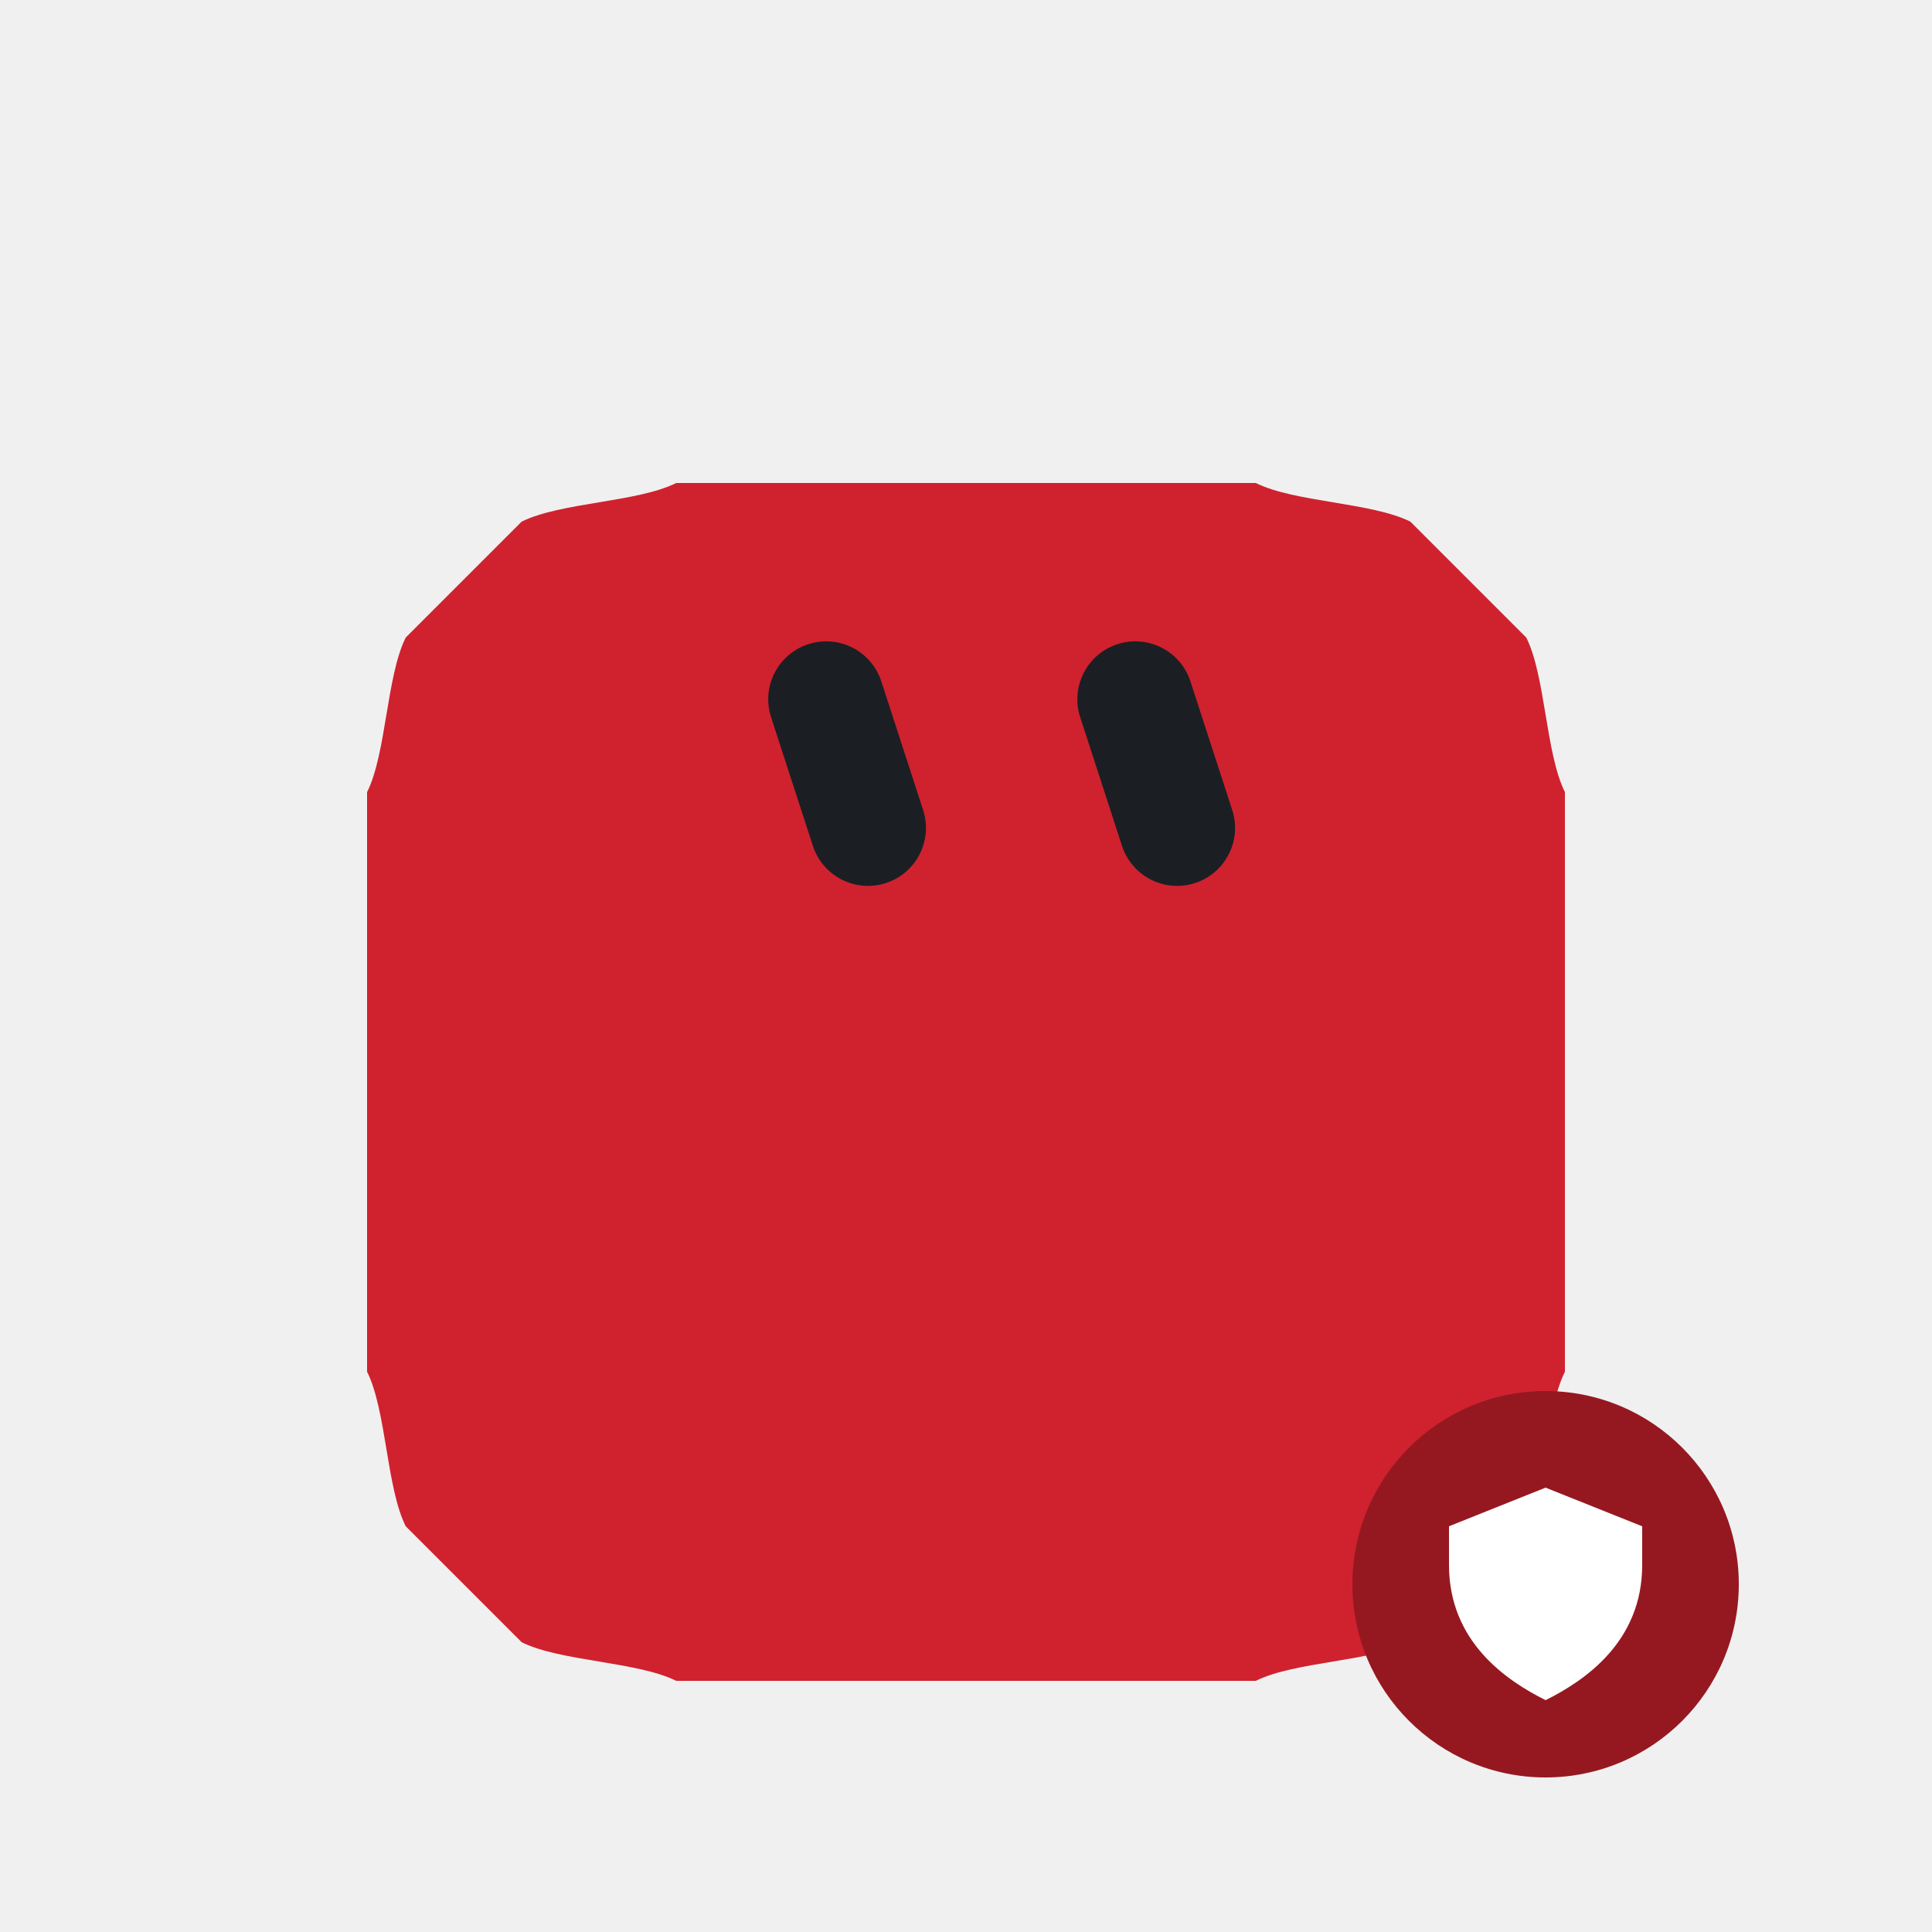
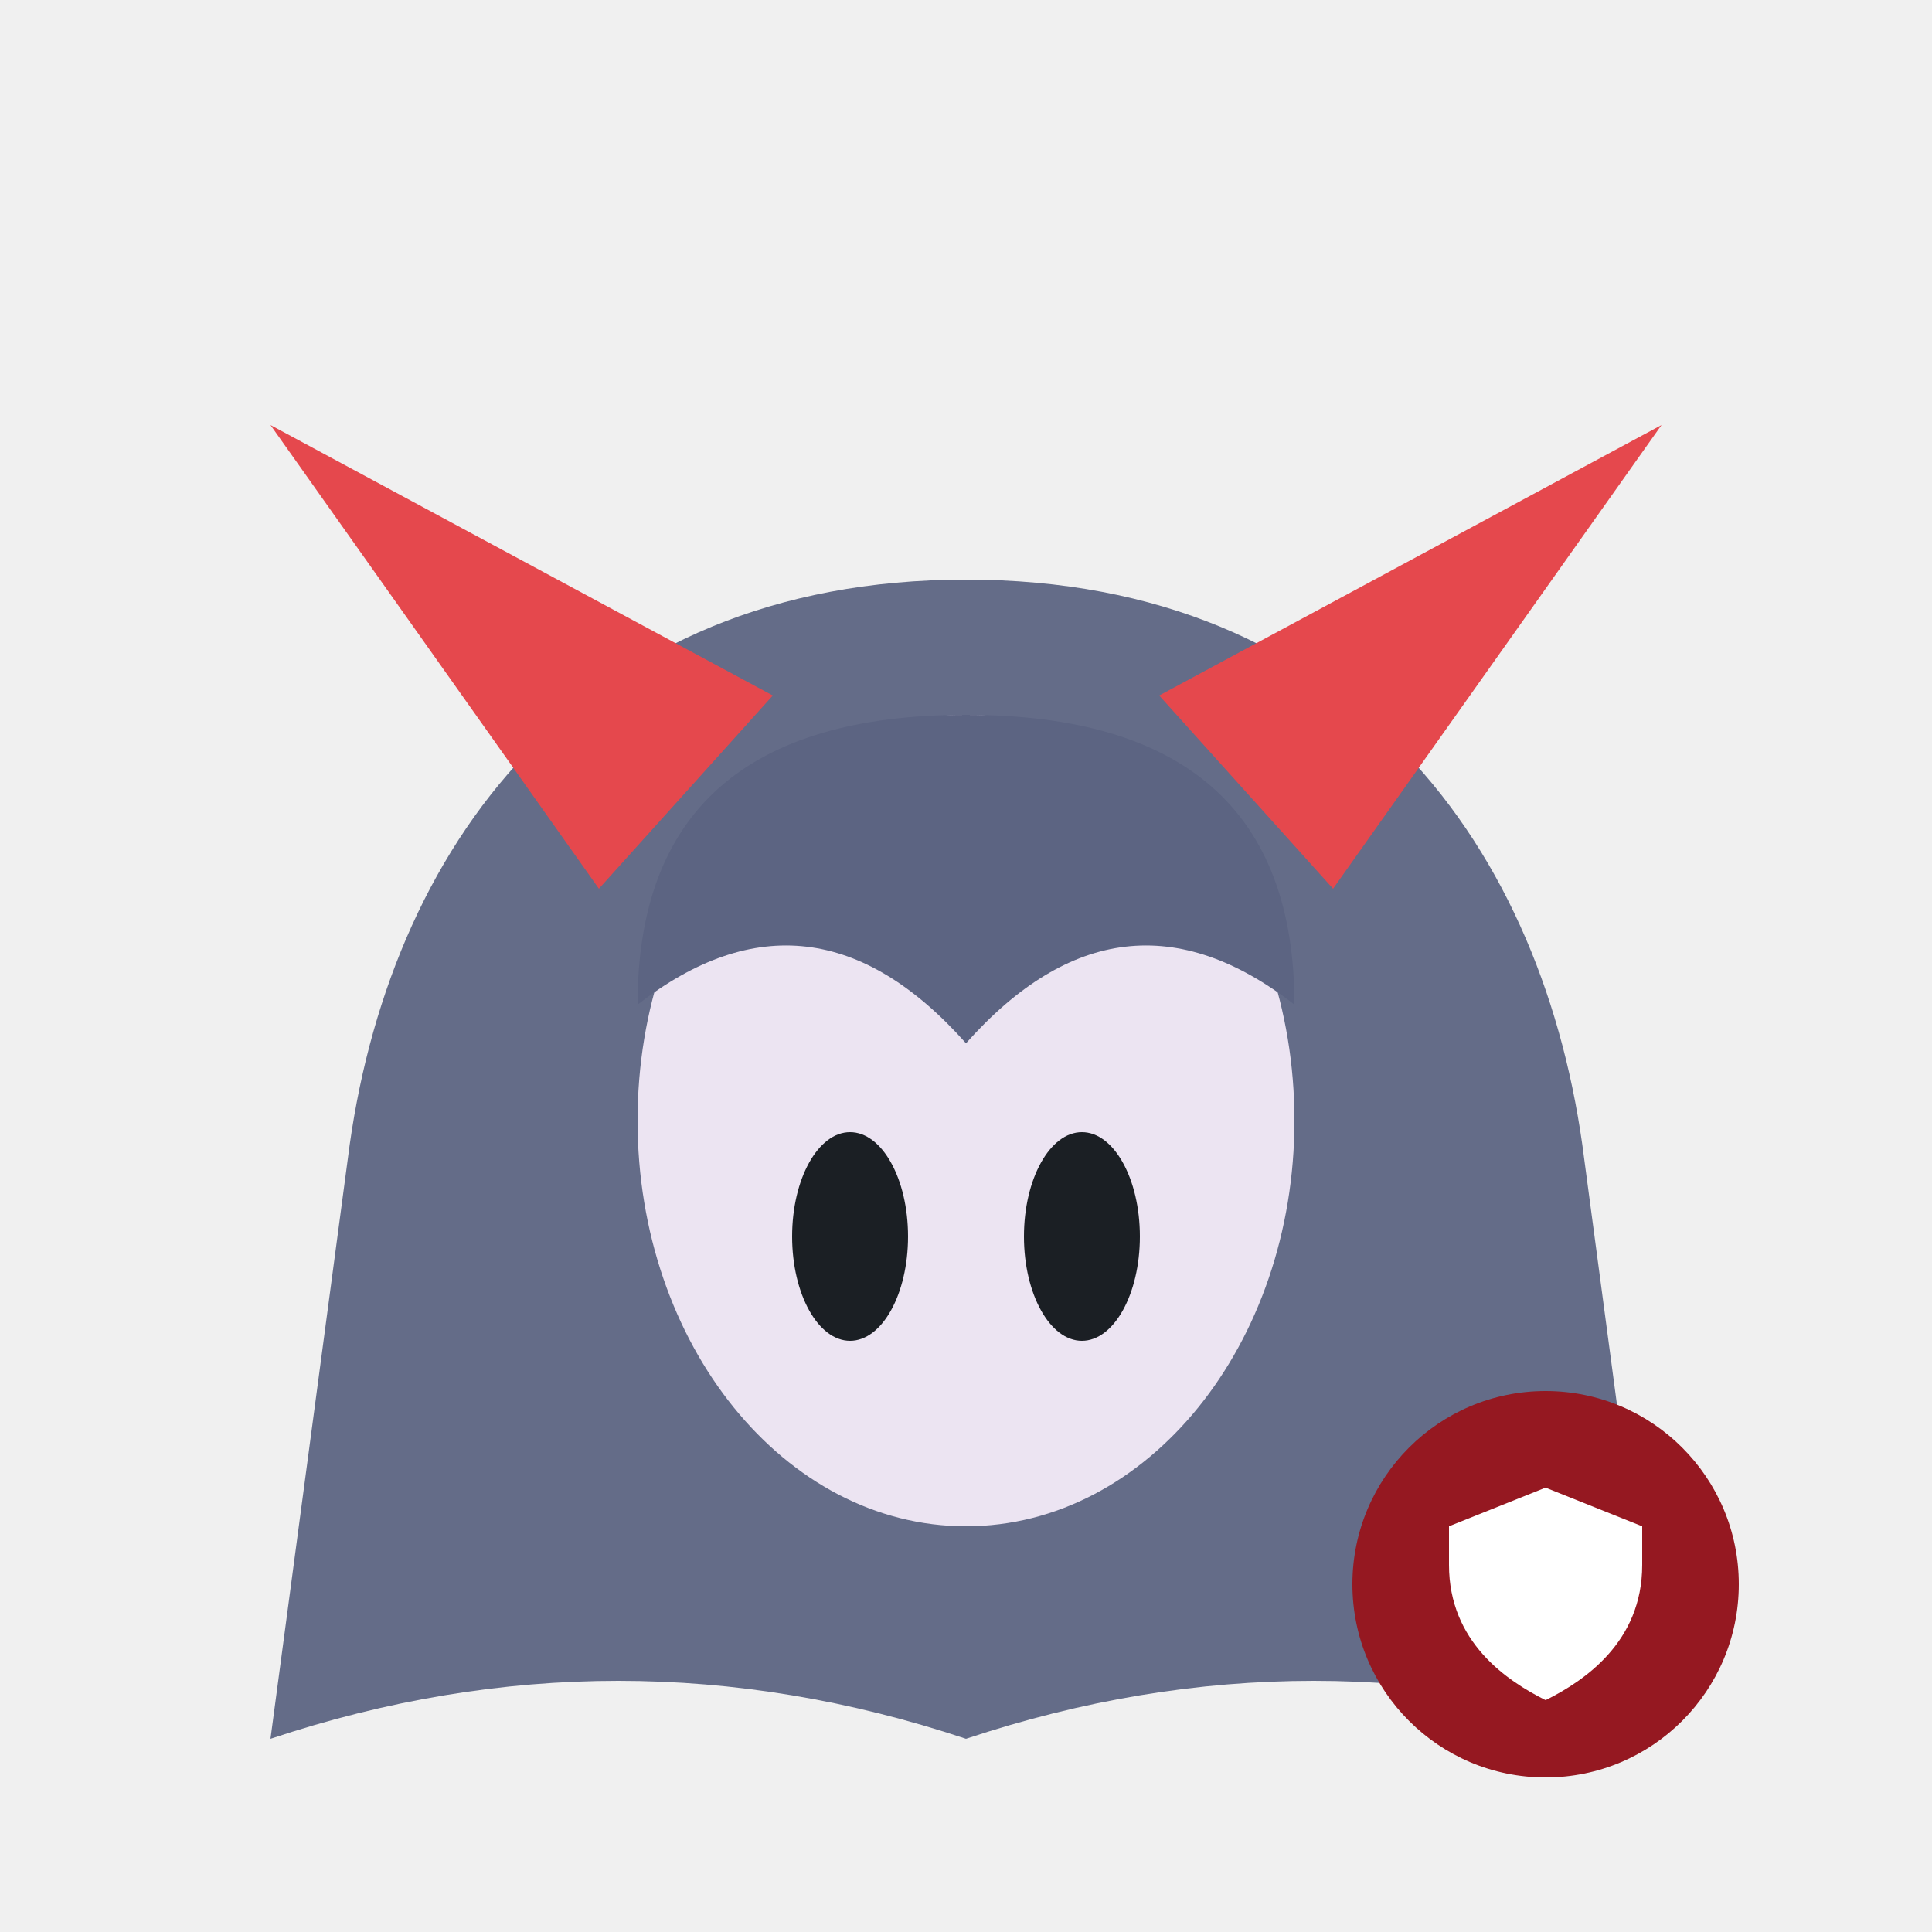
- <svg xmlns="http://www.w3.org/2000/svg" viewBox="0 0 100 100" role="img" aria-label="Shield: a sturdy squircle">
-   <style>.b{animation:q 5.1s ease-in-out infinite;transform-origin:50px 90px}.e{animation:k 4s 2.1s infinite;transform-box:fill-box;transform-origin:center}@keyframes q{50%{transform:translateY(-3px) scale(1.03,.97)}}@keyframes k{0%,92%,100%{transform:scaleY(1)}96%{transform:scaleY(.15)}}@media(prefers-reduced-motion:reduce){.b,.e{animation:none}}</style>
-   <g class="b">
-     <path d="M81 56C81 58 81 61 81 63C81 66 81 68 81 71C80 73 80 77 79 79C77 81 75 83 73 85C71 86 67 86 65 87C62 87 60 87 57 87C55 87 52 87 50 87C48 87 45 87 43 87C40 87 38 87 35 87C33 86 29 86 27 85C25 83 23 81 21 79C20 77 20 73 19 71C19 68 19 66 19 63C19 61 19 58 19 56C19 54 19 51 19 49C19 46 19 44 19 41C20 39 20 35 21 33C23 31 25 29 27 27C29 26 33 26 35 25C38 25 40 25 43 25C45 25 48 25 50 25C52 25 55 25 57 25C60 25 62 25 65 25C67 26 71 26 73 27C75 29 77 31 79 33C80 35 80 39 81 41C81 44 81 46 81 49C81 51 81 54 81 56Z" fill="#cf222e" />
-     <g transform="rotate(-18 44 40)">
-       <rect class="e" x="41" y="33" width="6" height="13" rx="3" fill="#1b1f24" />
-     </g>
-     <g transform="rotate(-18 60 40)">
-       <rect class="e" x="57" y="33" width="6" height="13" rx="3" fill="#1b1f24" />
-     </g>
-     <g transform="translate(80 82)">
-       <circle r="10" fill="#951821" />
-       <path d="M0-5l5 2v2c0 4-3 6-5 7-2-1-5-3-5-7v-2z" fill="#fff" />
+ <svg xmlns="http://www.w3.org/2000/svg" viewBox="0 0 100 100" role="img" aria-label="Shield as a vampire, Halloween" stroke-linecap="round" stroke-linejoin="round">
+   <style>.s,.q,.g,.e{animation:3.4s -1.11s ease-in-out infinite}.s{animation-name:s;transform-origin:50px 90px}.q{animation-name:q;transform-origin:50px 90px}.g{animation-name:g}.e{animation-name:e;transform-box:fill-box;transform-origin:center}@keyframes s{0%,50%,to{transform:rotate(0)}25%{transform:rotate(-8deg)}75%{transform:rotate(8deg)}}@keyframes q{0%,50%,to{transform:scale(0.965,1.035)}25%,75%{transform:scale(1.07,0.93)}}@keyframes g{0%,50%,to{transform:none}25%{transform:translateX(-3.2px)}75%{transform:translateX(3.2px)}}@keyframes e{0%,10%,50%,60%,to{transform:none}25%,75%{transform:scale(1.32,.7)}}@media(prefers-reduced-motion:reduce){*{animation:none!important}}</style>
+   <g class="s">
+     <g class="q">
+       <path d="M50 30C70 30 80 44 82 60L86 90Q68 84 50 90Q32 84 14 90L18 60C20 44 30 30 50 30Z" fill="#646c88" />
+       <path d="M31 46L14 22L40 36Z" fill="#e5484d" />
+       <g transform="matrix(-1 0 0 1 100 0)">
+         <path d="M31 46L14 22L40 36Z" fill="#e5484d" />
+       </g>
+       <ellipse cx="50" cy="58" rx="17" ry="21" fill="#ece4f2" />
+       <path d="M33 52Q33 37 50 37Q67 37 67 52Q58 45 50 54Q42 45 33 52Z" fill="#5c6482" />
+       <g class="g" fill="#1b1f24">
+         <ellipse class="e" cx="44" cy="64" rx="3" ry="5.4" />
+         <ellipse class="e" cx="56" cy="64" rx="3" ry="5.4" />
+       </g>
    </g>
  </g>
+   <g transform="translate(80 82)">
+     <circle r="10" fill="#951821" />
+     <path d="M0-5l5 2v2c0 4-3 6-5 7-2-1-5-3-5-7v-2z" fill="#fff" />
+   </g>
</svg>
